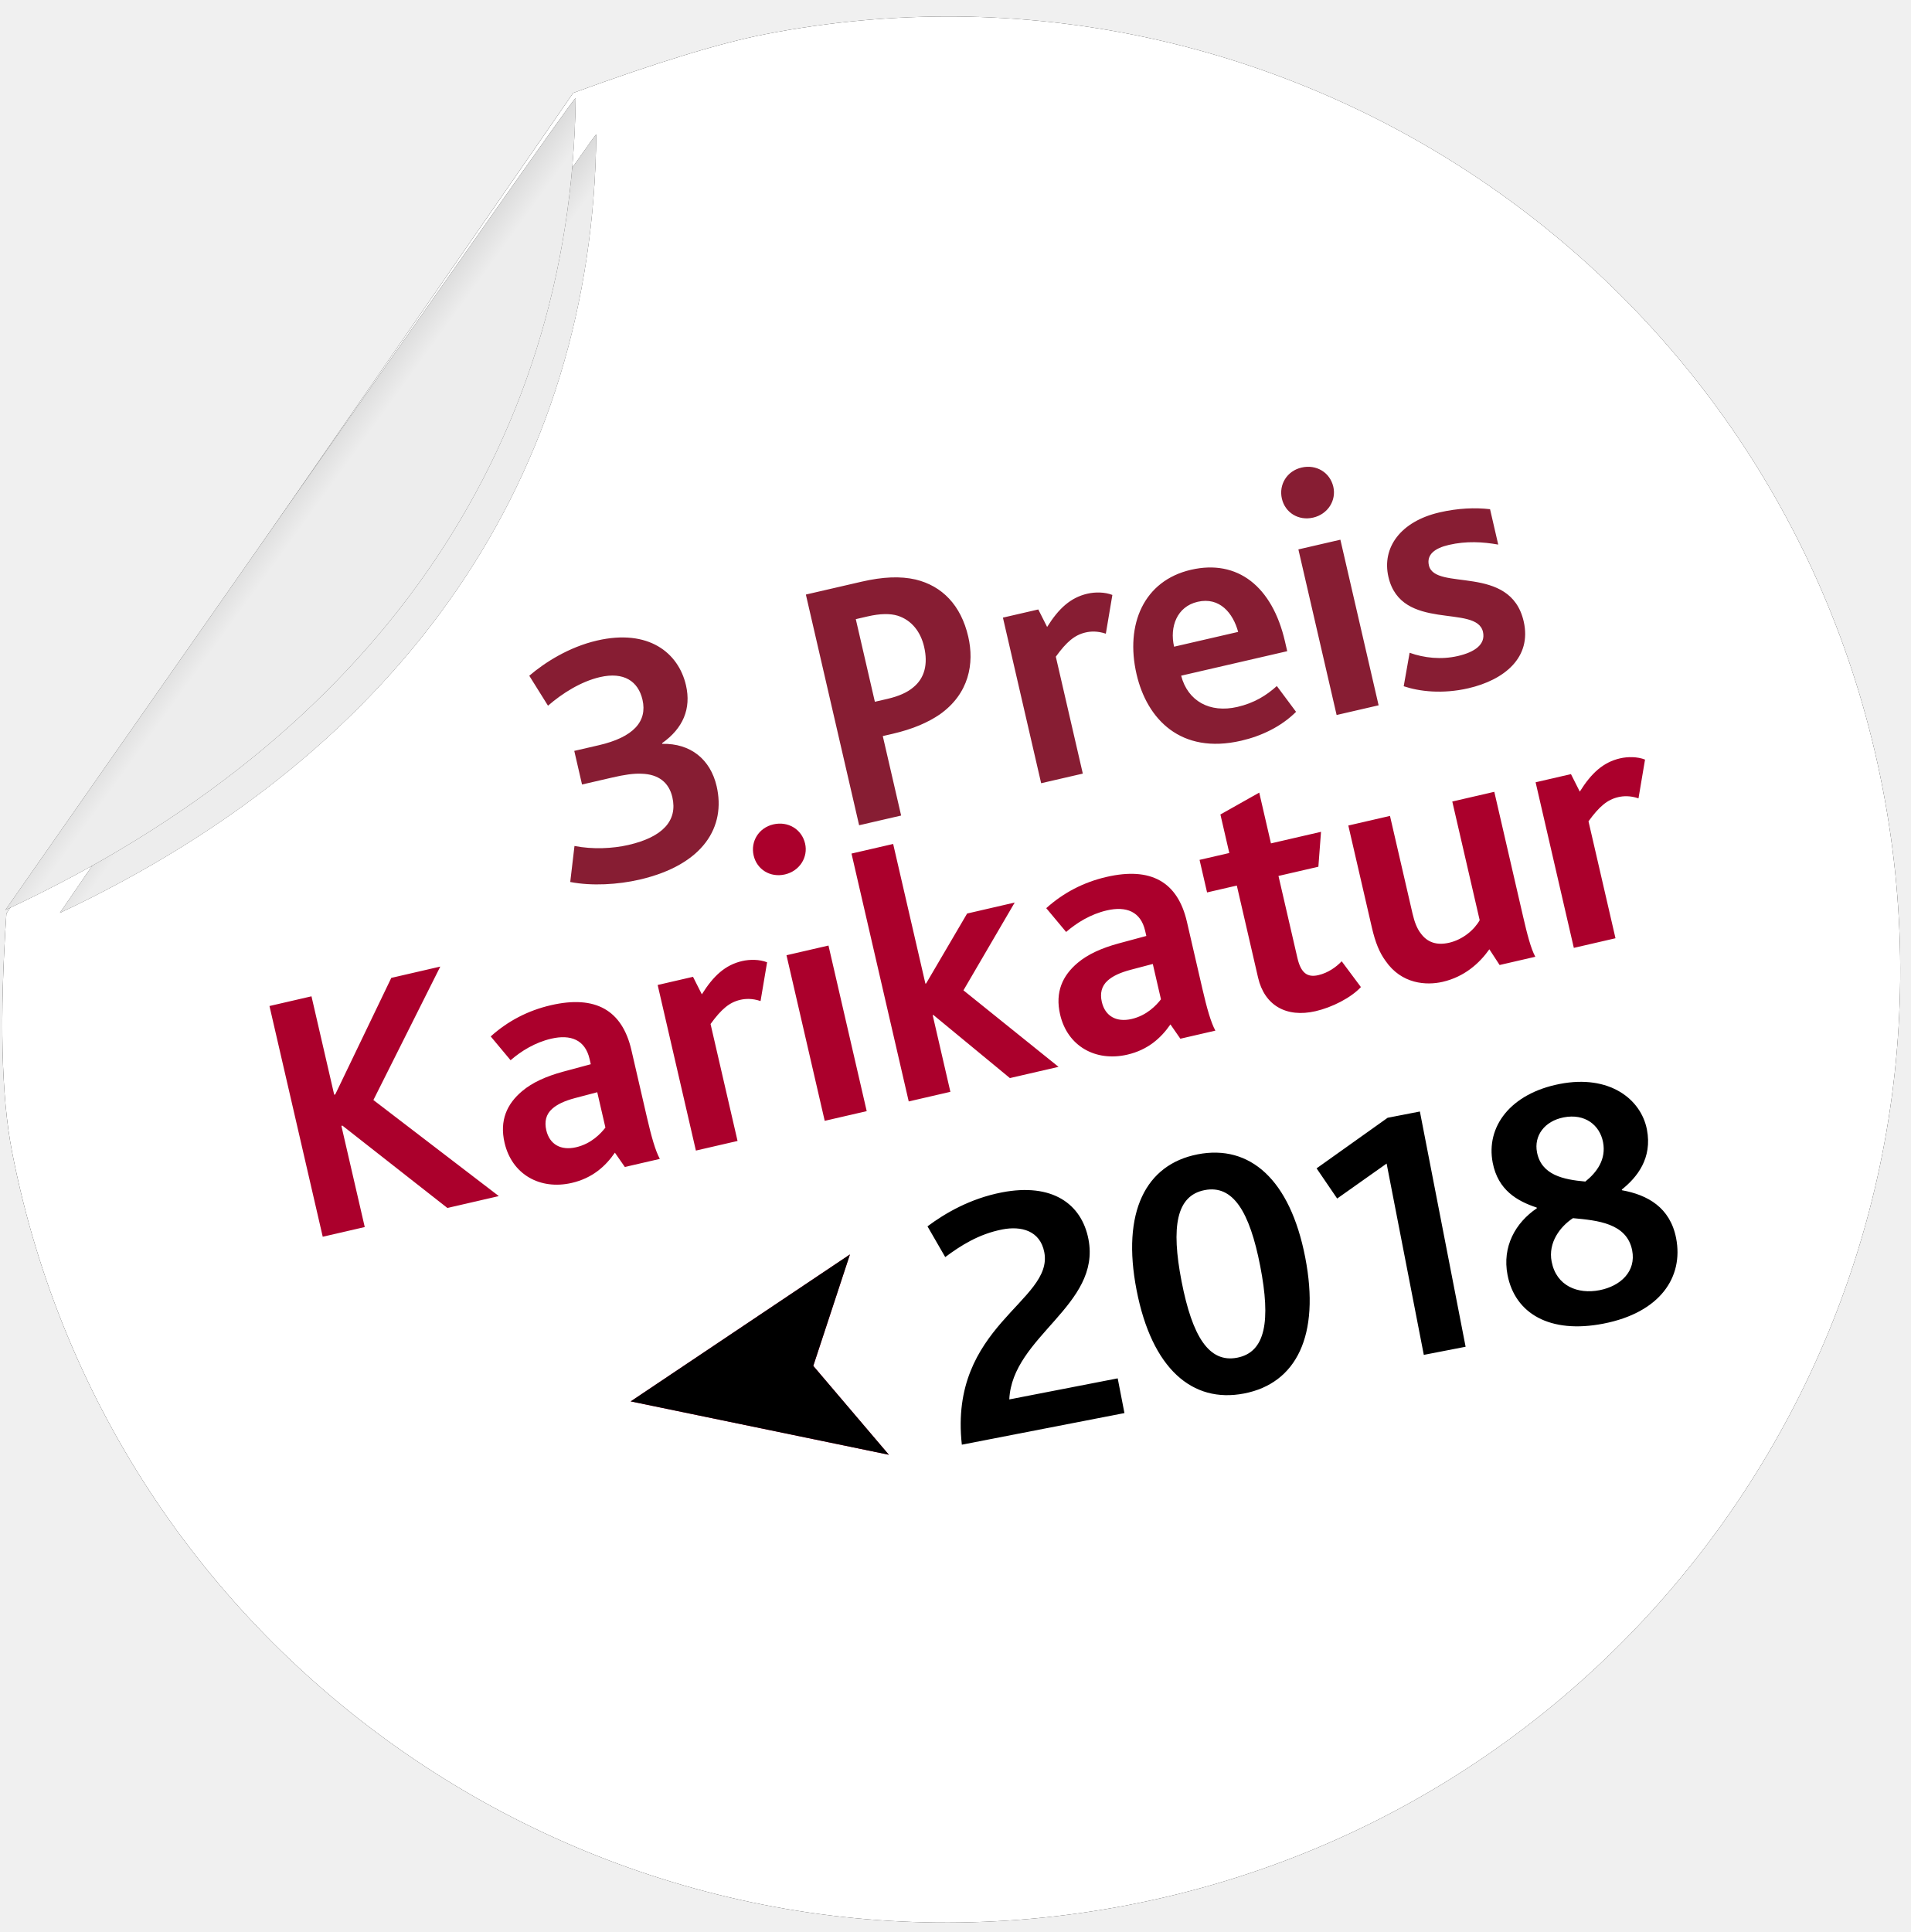
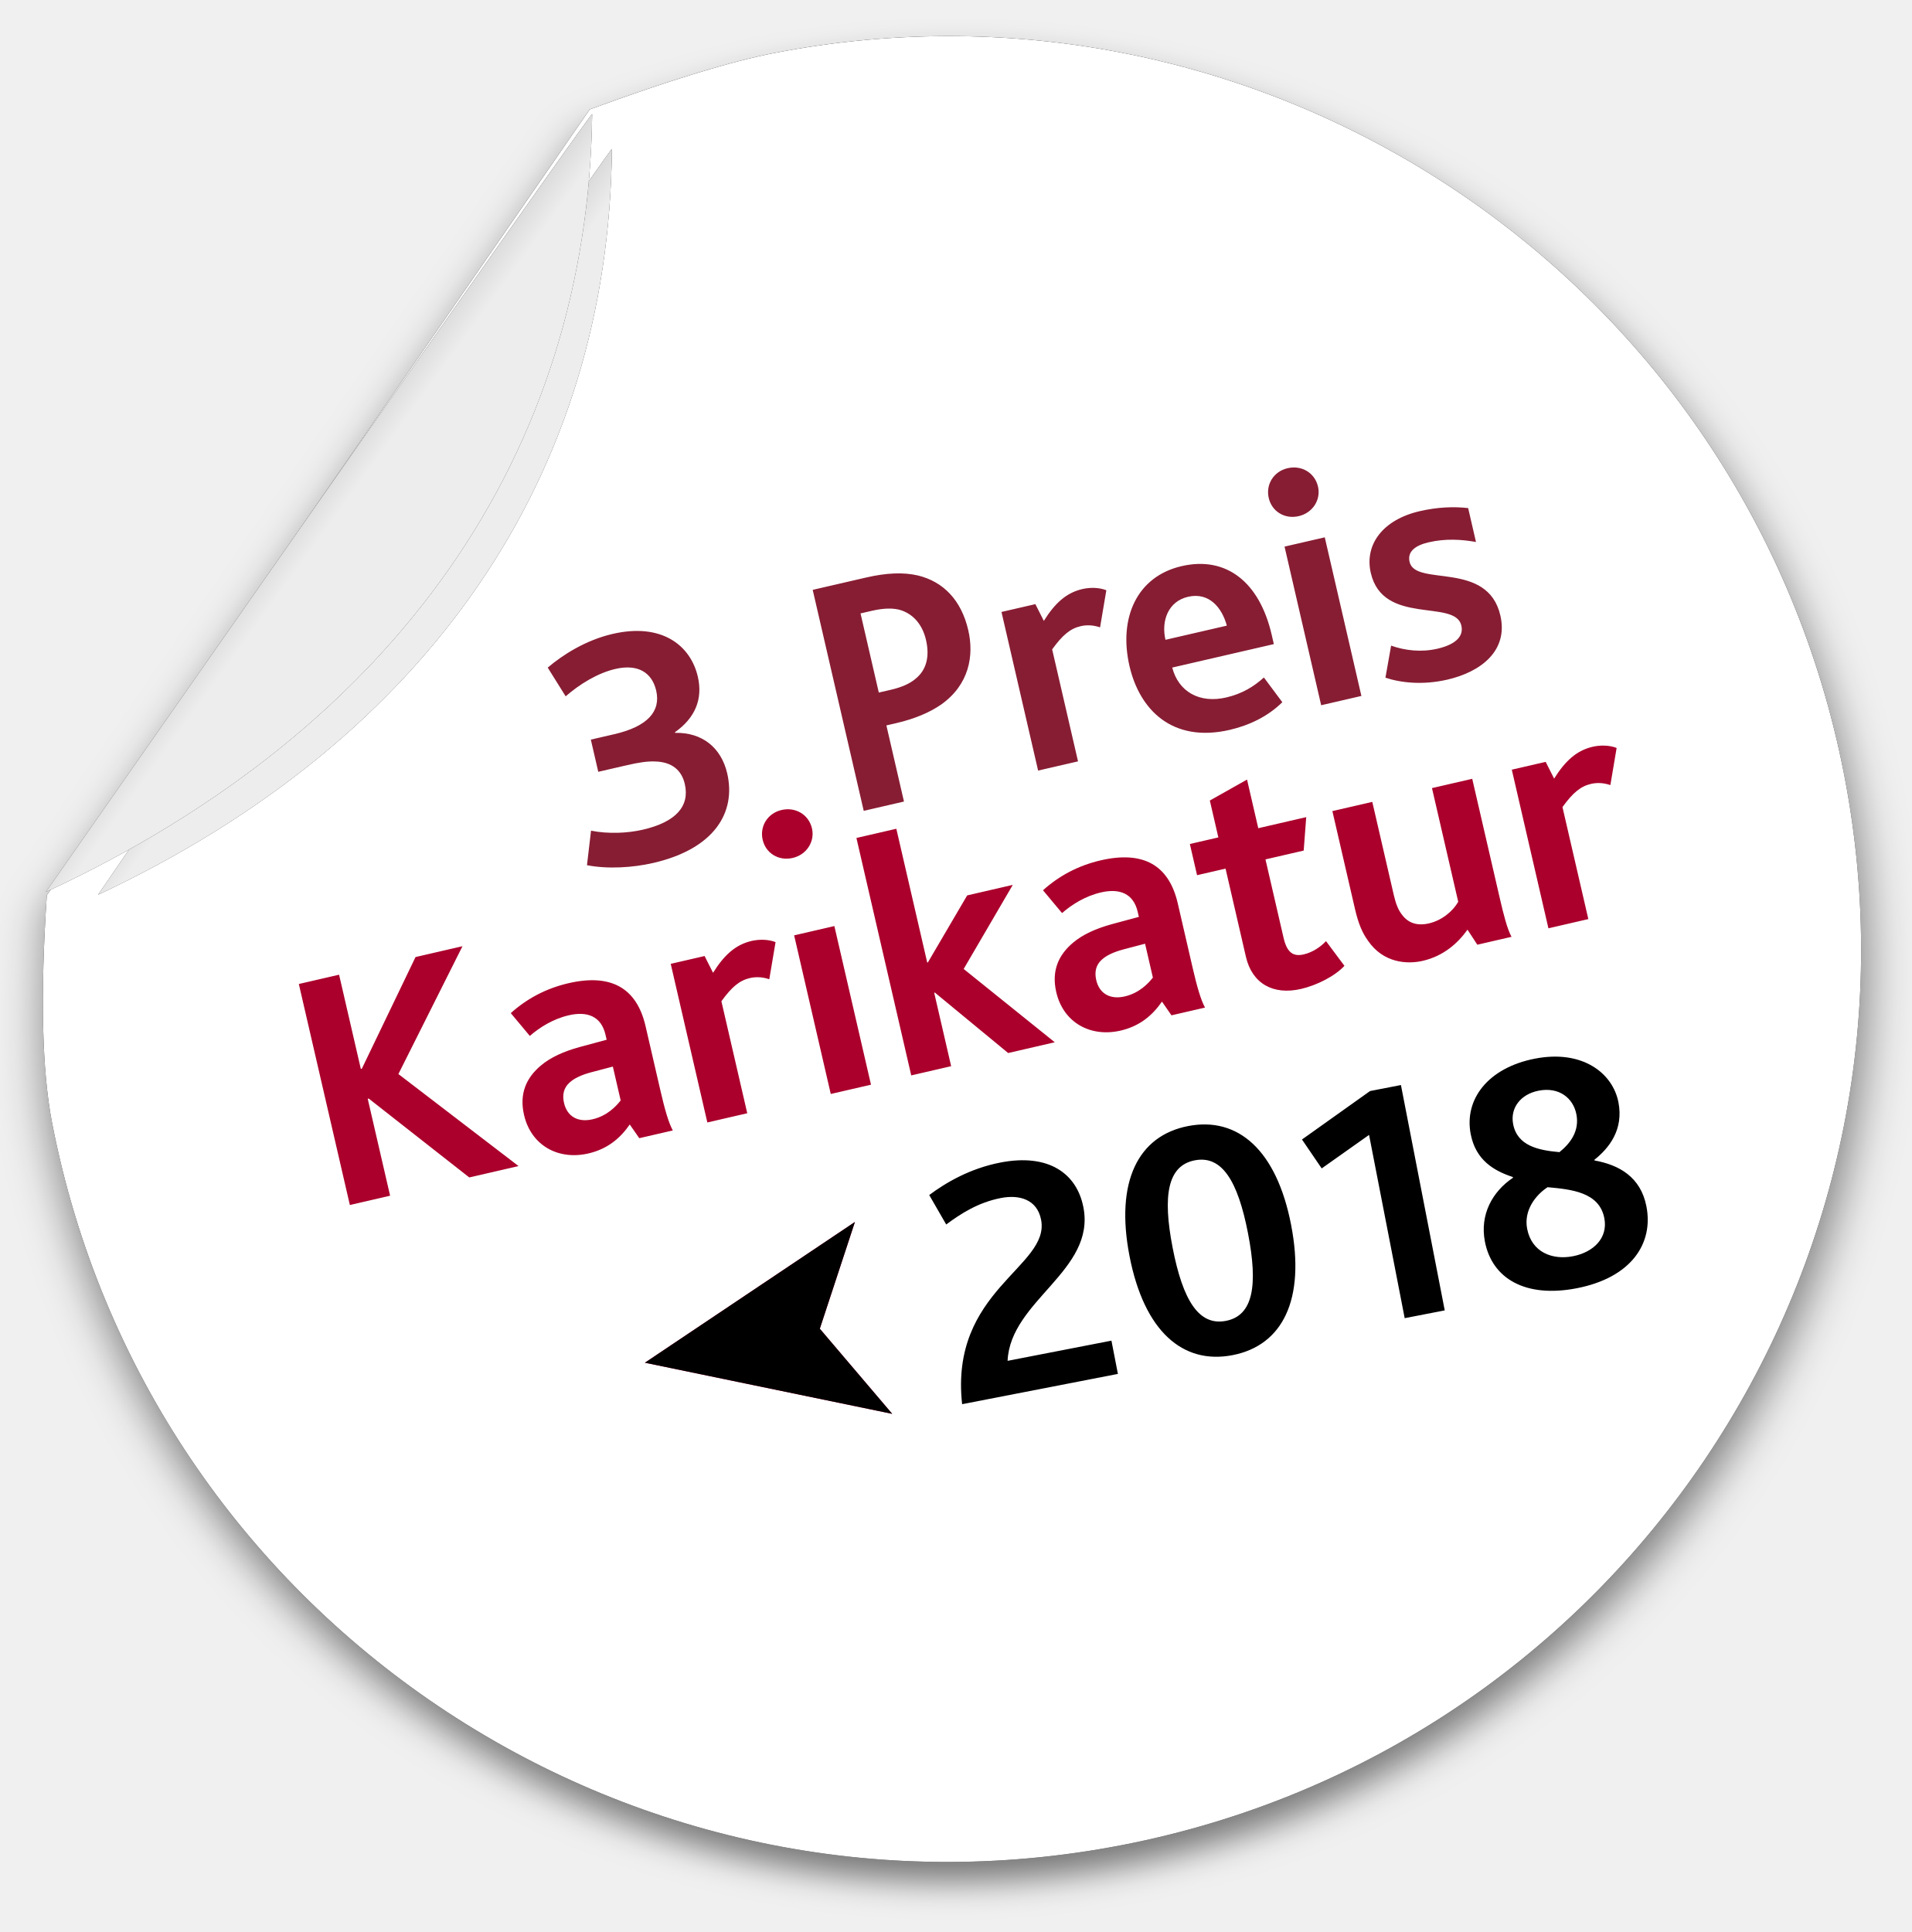
- <svg xmlns="http://www.w3.org/2000/svg" width="90px" height="91px" viewBox="0 0 90 91" version="1.1">
+ <svg xmlns="http://www.w3.org/2000/svg" xmlns:xlink="http://www.w3.org/1999/xlink" width="94px" height="95px" viewBox="0 0 94 95" version="1.1">
  <defs>
-     <linearGradient x1="54.455%" y1="50%" x2="32.77%" y2="27.37%" id="linearGradient-1">
+     <path d="M44.882,89.763 C69.669,89.763 89.763,69.669 89.763,44.882 C89.763,20.094 69.669,0 44.882,0 C42.727,0 39.587,0.33 35.461,0.99 L1.882,33.828 C0.627,38.568 0,42.253 0,44.882 C0,69.669 20.094,89.763 44.882,89.763 Z" id="path-1" />
+     <filter x="-3.9%" y="-2.8%" width="107.8%" height="107.8%" filterUnits="objectBoundingBox" id="filter-2">
+       <feOffset dx="0" dy="1" in="SourceAlpha" result="shadowOffsetOuter1" />
+       <feGaussianBlur stdDeviation="1" in="shadowOffsetOuter1" result="shadowBlurOuter1" />
+       <feColorMatrix values="0 0 0 0 0   0 0 0 0 0   0 0 0 0 0  0 0 0 0.5 0" type="matrix" in="shadowBlurOuter1" />
+     </filter>
+     <linearGradient x1="54.455%" y1="50%" x2="32.77%" y2="27.37%" id="linearGradient-3">
      <stop stop-color="#FFFFFF" stop-opacity="0.5" offset="0%" />
      <stop stop-color="#000000" stop-opacity="0.5" offset="100%" />
    </linearGradient>
  </defs>
  <g id="Tournee-/-exhibition" stroke="none" stroke-width="1" fill="none" fill-rule="evenodd">
-     <g id="Artboard-Copy-10" transform="translate(-102, -84)">
+     <g id="Artboard-Copy-10" transform="translate(-100, -83)">
      <g id="badge_cartoon_3" transform="translate(94, 77)">
        <g transform="translate(52.75963, 52.75963) rotate(-11) translate(-52.75963, -52.75963) translate(7.759628, 7.759628)">
          <g id="Group-7" transform="translate(-0, -0)">
            <g id="Oval-4">
              <g id="path-1-link" fill="#000000">
                <path d="M44.882,89.763 C69.669,89.763 89.763,69.669 89.763,44.882 C89.763,20.094 69.669,0 44.882,0 C42.727,0 39.587,0.33 35.461,0.99 L1.882,33.828 C0.627,38.568 0,42.253 0,44.882 C0,69.669 20.094,89.763 44.882,89.763 Z" id="path-1" />
              </g>
-               <g id="path-1-link" fill="#FFFFFF">
-                 <path d="M44.882,89.763 C69.669,89.763 89.763,69.669 89.763,44.882 C89.763,20.094 69.669,0 44.882,0 C42.727,0 39.587,0.33 35.461,0.99 L1.882,33.828 C0.627,38.568 0,42.253 0,44.882 C0,69.669 20.094,89.763 44.882,89.763 Z" id="path-1" />
+               <g id="path-1-link">
+                 <g id="path-1">
+                   <use fill="black" fill-opacity="1" filter="url(#filter-2)" xlink:href="#path-1" />
+                   <use fill="#FFFFFF" fill-rule="evenodd" xlink:href="#path-1" />
+                 </g>
              </g>
            </g>
            <g id="Oval-4-Copy" transform="translate(4, 3)">
              <g id="path-4-link" fill="#000000">
                <path d="M0.363,31.285 C17.851,26.868 28.966,15.757 32.155,0.118 C32.201,-0.112 0.363,31.285 0.363,31.285 Z" id="path-4" />
              </g>
              <g id="path-4-link" fill="#DBDBDB">
                <path d="M0.363,31.285 C17.851,26.868 28.966,15.757 32.155,0.118 C32.201,-0.112 0.363,31.285 0.363,31.285 Z" id="path-4" />
              </g>
-               <g id="path-4-link" fill="url(#linearGradient-1)">
+               <g id="path-4-link" fill="url(#linearGradient-3)">
                <path d="M0.363,31.285 C17.851,26.868 28.966,15.757 32.155,0.118 C32.201,-0.112 0.363,31.285 0.363,31.285 Z" id="path-4" />
              </g>
            </g>
            <g id="Oval-4-Copy-2" transform="translate(1, 1)">
              <g id="path-6-link" fill="#000000">
                <path d="M0.87,32.661 C19.386,28.068 31.155,16.512 34.531,0.248 C34.581,0.009 0.87,32.661 0.87,32.661 Z" id="path-6" />
              </g>
              <g id="path-6-link" fill="#DBDBDB">
                <path d="M0.87,32.661 C19.386,28.068 31.155,16.512 34.531,0.248 C34.581,0.009 0.87,32.661 0.87,32.661 Z" id="path-6" />
              </g>
-               <g id="path-6-link" fill="url(#linearGradient-1)">
+               <g id="path-6-link" fill="url(#linearGradient-3)">
                <path d="M0.87,32.661 C19.386,28.068 31.155,16.512 34.531,0.248 C34.581,0.009 0.87,32.661 0.87,32.661 Z" id="path-6" />
              </g>
            </g>
          </g>
          <path d="M41.285,66.982 C41.744,61.355 46.827,61.185 46.827,58.822 C46.827,57.785 45.994,57.394 45.093,57.394 C43.954,57.394 43.019,57.768 42.203,58.159 L41.659,56.578 C42.577,56.136 43.869,55.677 45.399,55.677 C47.813,55.677 48.986,56.918 48.986,58.618 C48.986,61.797 44.583,62.426 43.886,65.316 L49.088,65.316 L49.088,66.982 L41.285,66.982 Z M54.8,67.152 C52.301,67.152 50.754,65.163 50.754,61.406 C50.754,57.666 52.301,55.677 54.8,55.677 C57.299,55.677 58.846,57.666 58.846,61.406 C58.846,65.163 57.299,67.152 54.8,67.152 Z M54.8,65.435 C56.16,65.435 56.687,64.041 56.687,61.406 C56.687,58.788 56.16,57.394 54.8,57.394 C53.44,57.394 52.913,58.788 52.913,61.406 C52.913,64.041 53.44,65.435 54.8,65.435 Z M63.453,66.982 L63.453,57.802 L60.852,58.975 L60.172,57.394 L63.912,55.694 L65.459,55.694 L65.459,66.982 L63.453,66.982 Z M72.038,67.152 C69.471,67.152 68.043,65.894 68.043,64.041 C68.043,62.681 68.876,61.695 69.998,61.219 L69.998,61.185 C69.148,60.709 68.366,60.029 68.366,58.72 C68.366,56.986 69.811,55.677 72.174,55.677 C74.554,55.677 75.795,57.105 75.795,58.567 C75.795,59.944 74.911,60.692 74.095,61.117 L74.095,61.151 C75.234,61.593 76.169,62.375 76.169,63.854 C76.169,65.724 74.758,67.152 72.038,67.152 Z M72.157,65.571 C73.177,65.571 74.027,65.027 74.027,64.024 C74.027,62.715 72.684,62.324 71.579,62.001 C70.916,62.273 70.202,62.902 70.202,63.82 C70.202,64.993 71.12,65.571 72.157,65.571 Z M72.48,60.42 C73.092,60.097 73.653,59.587 73.653,58.754 C73.653,57.938 73.075,57.258 72.055,57.258 C71.137,57.258 70.508,57.836 70.508,58.635 C70.508,59.723 71.477,60.131 72.48,60.42 Z" id="2018" fill="#000000" />
          <g id="Path-2" transform="translate(26, 57)">
            <g id="path-8-link" fill="#D8073D">
              <polygon id="path-8" points="0.362 5.004 11.82 9.792 9.124 5.004 11.82 0.181" />
            </g>
            <g id="path-8-link" fill="#000000">
              <polygon id="path-8" points="0.362 5.004 11.82 9.792 9.124 5.004 11.82 0.181" />
            </g>
          </g>
          <path d="M13.338,50.48 L15.369,50.48 L15.369,45.589 L15.419,45.589 L19.363,50.48 L21.85,50.48 L17.112,44.743 L21.596,39.327 L19.227,39.327 L15.419,44.083 L15.369,44.083 L15.369,39.327 L13.338,39.327 L13.338,50.48 Z M27.943,50.48 L27.638,49.718 C27.063,50.243 26.335,50.649 25.336,50.649 C23.813,50.649 22.679,49.633 22.679,48.093 C22.679,47.01 23.204,46.333 24.033,45.91 C24.592,45.623 25.286,45.487 26.098,45.453 L27.469,45.403 L27.469,45.149 C27.469,44.218 26.859,43.812 25.929,43.812 C25.133,43.812 24.406,44.066 23.83,44.37 L23.17,43.067 C24.118,42.543 25.15,42.272 26.267,42.272 C28.416,42.272 29.483,43.253 29.483,45.183 L29.483,48.432 C29.483,49.363 29.516,50.057 29.635,50.48 L27.943,50.48 Z M27.469,46.757 L26.386,46.79 C25.861,46.807 25.489,46.892 25.218,47.044 C24.879,47.23 24.727,47.552 24.727,47.958 C24.727,48.652 25.184,49.058 25.912,49.058 C26.656,49.058 27.198,48.686 27.469,48.466 L27.469,46.757 Z M31.378,50.48 L33.392,50.48 L33.392,44.827 C34.052,44.252 34.492,44.032 35.016,44.032 C35.253,44.032 35.575,44.083 35.93,44.303 L36.641,42.593 C36.319,42.373 35.879,42.272 35.507,42.272 C34.695,42.272 34.035,42.644 33.307,43.372 L33.087,42.475 L31.378,42.475 L31.378,50.48 Z M37.606,50.48 L39.636,50.48 L39.636,42.475 L37.606,42.475 L37.606,50.48 Z M38.391,38.75 C39.101,38.75 39.643,38.209 39.643,37.549 C39.643,36.855 39.101,36.33 38.391,36.33 C37.68,36.33 37.155,36.872 37.155,37.549 C37.155,38.226 37.68,38.75 38.391,38.75 Z M41.667,50.48 L43.681,50.48 L43.681,46.773 L43.715,46.773 L46.558,50.48 L48.91,50.48 L45.356,45.961 L48.639,42.475 L46.338,42.475 L43.715,45.25 L43.681,45.25 L43.681,38.498 L41.667,38.498 L41.667,50.48 Z M54.799,50.48 L54.495,49.718 C53.919,50.243 53.192,50.649 52.193,50.649 C50.67,50.649 49.536,49.633 49.536,48.093 C49.536,47.01 50.061,46.333 50.89,45.91 C51.449,45.623 52.143,45.487 52.955,45.453 L54.326,45.403 L54.326,45.149 C54.326,44.218 53.716,43.812 52.786,43.812 C51.99,43.812 51.263,44.066 50.687,44.37 L50.027,43.067 C50.975,42.543 52.007,42.272 53.124,42.272 C55.273,42.272 56.339,43.253 56.339,45.183 L56.339,48.432 C56.339,49.363 56.373,50.057 56.492,50.48 L54.799,50.48 Z M54.326,46.757 L53.243,46.79 C52.718,46.807 52.346,46.892 52.075,47.044 C51.736,47.23 51.584,47.552 51.584,47.958 C51.584,48.652 52.041,49.058 52.769,49.058 C53.513,49.058 54.055,48.686 54.326,48.466 L54.326,46.757 Z M61.298,50.649 C62.093,50.649 63.058,50.412 63.633,50.023 L63.024,48.635 C62.719,48.838 62.279,49.024 61.806,49.024 C61.281,49.024 61.027,48.753 61.027,48.009 L61.027,44.049 L62.956,44.049 L63.447,42.475 L61.027,42.475 L61.027,40.021 L59.013,40.613 L59.013,42.475 L57.575,42.475 L57.575,44.049 L59.013,44.049 L59.013,48.5 C59.013,49.837 59.876,50.649 61.298,50.649 Z M67.441,50.649 C68.49,50.649 69.319,50.192 69.929,49.65 L70.233,50.48 L71.959,50.48 C71.841,50.057 71.824,49.363 71.824,48.5 L71.824,42.475 L69.793,42.475 L69.793,48.212 C69.438,48.601 68.812,48.923 68.152,48.923 C67.543,48.923 67.153,48.669 66.95,48.195 C66.832,47.941 66.781,47.62 66.781,47.197 L66.781,42.475 L64.767,42.475 L64.767,47.4 C64.767,48.144 64.852,48.635 65.038,49.075 C65.529,50.327 66.663,50.649 67.441,50.649 Z M73.821,50.48 L75.835,50.48 L75.835,44.827 C76.495,44.252 76.935,44.032 77.459,44.032 C77.696,44.032 78.018,44.083 78.373,44.303 L79.084,42.593 C78.763,42.373 78.323,42.272 77.95,42.272 C77.138,42.272 76.478,42.644 75.75,43.372 L75.53,42.475 L73.821,42.475 L73.821,50.48 Z" id="Karikatur" fill="#AB002C" fill-rule="nonzero" transform="translate(46.211, 43.4896) rotate(-2) translate(-46.211, -43.4896) " />
          <path d="M28.035,36.637 C28.983,37.06 30.202,37.263 31.234,37.263 C34.348,37.263 35.769,35.74 35.769,33.794 C35.769,32.491 35.025,31.543 33.722,31.272 L33.722,31.239 C34.839,30.782 35.431,29.969 35.431,28.835 C35.431,27.262 34.314,25.84 31.826,25.84 C30.455,25.84 29.186,26.297 28.34,26.737 L28.882,28.311 C29.677,27.888 30.659,27.549 31.572,27.549 C32.723,27.549 33.282,28.142 33.282,29.039 C33.282,30.088 32.469,30.663 30.794,30.663 L29.609,30.663 L29.609,32.288 L31.082,32.288 C31.64,32.288 32.097,32.322 32.452,32.423 C33.231,32.626 33.62,33.117 33.62,33.828 C33.62,34.962 32.757,35.554 31.099,35.554 C30.337,35.554 29.406,35.385 28.611,35.029 L28.035,36.637 Z M41.895,37.094 L41.895,25.942 L44.586,25.942 C45.619,25.942 46.431,26.094 47.091,26.415 C48.242,26.991 48.902,28.074 48.902,29.597 C48.902,30.883 48.343,32.22 46.769,32.863 C46.16,33.1 45.399,33.252 44.4,33.252 L43.926,33.252 L43.926,37.094 L41.895,37.094 Z M43.926,31.594 L44.535,31.594 C45.077,31.594 45.517,31.509 45.839,31.34 C46.465,31.035 46.769,30.426 46.769,29.597 C46.769,28.869 46.482,28.243 45.889,27.888 C45.568,27.702 45.111,27.6 44.502,27.6 L43.926,27.6 L43.926,31.594 Z M50.695,37.094 L52.709,37.094 L52.709,31.442 C53.369,30.866 53.809,30.646 54.334,30.646 C54.571,30.646 54.892,30.697 55.248,30.917 L55.959,29.208 C55.637,28.988 55.197,28.886 54.825,28.886 C54.012,28.886 53.352,29.259 52.625,29.986 L52.405,29.089 L50.695,29.089 L50.695,37.094 Z M60.325,37.263 C57.397,37.263 56.229,35.266 56.229,33.1 C56.229,30.697 57.549,28.886 59.834,28.886 C62.085,28.886 63.388,30.511 63.388,33.168 L63.388,33.642 L58.26,33.642 C58.294,34.877 59.174,35.672 60.511,35.672 C61.323,35.672 61.966,35.452 62.542,35.131 L63.151,36.519 C62.305,37.043 61.306,37.263 60.325,37.263 Z M58.243,32.237 L61.34,32.237 C61.306,31.323 60.866,30.426 59.8,30.426 C58.802,30.426 58.243,31.272 58.243,32.237 Z M64.979,37.094 L67.009,37.094 L67.009,29.089 L64.979,29.089 L64.979,37.094 Z M65.994,27.786 C66.705,27.786 67.246,27.245 67.246,26.585 C67.246,25.891 66.705,25.366 65.994,25.366 C65.283,25.366 64.759,25.908 64.759,26.585 C64.759,27.262 65.283,27.786 65.994,27.786 Z M68.363,36.485 C69.023,36.891 70.055,37.263 71.308,37.263 C73.034,37.263 74.557,36.535 74.557,34.775 C74.557,31.983 70.8,32.474 70.8,31.205 C70.8,30.68 71.257,30.477 71.934,30.477 C72.78,30.477 73.525,30.697 74.202,30.985 L74.202,29.275 C73.542,29.039 72.746,28.886 71.849,28.886 C69.971,28.886 68.82,29.885 68.82,31.306 C68.82,33.98 72.577,33.472 72.577,34.826 C72.577,35.435 71.985,35.672 71.172,35.672 C70.36,35.672 69.599,35.402 68.989,35.012 L68.363,36.485 Z" id="3-Preis" fill="#871D33" fill-rule="nonzero" transform="translate(51.29623, 31.31467) rotate(-2) translate(-51.29623, -31.31467) " />
        </g>
      </g>
    </g>
  </g>
</svg>
